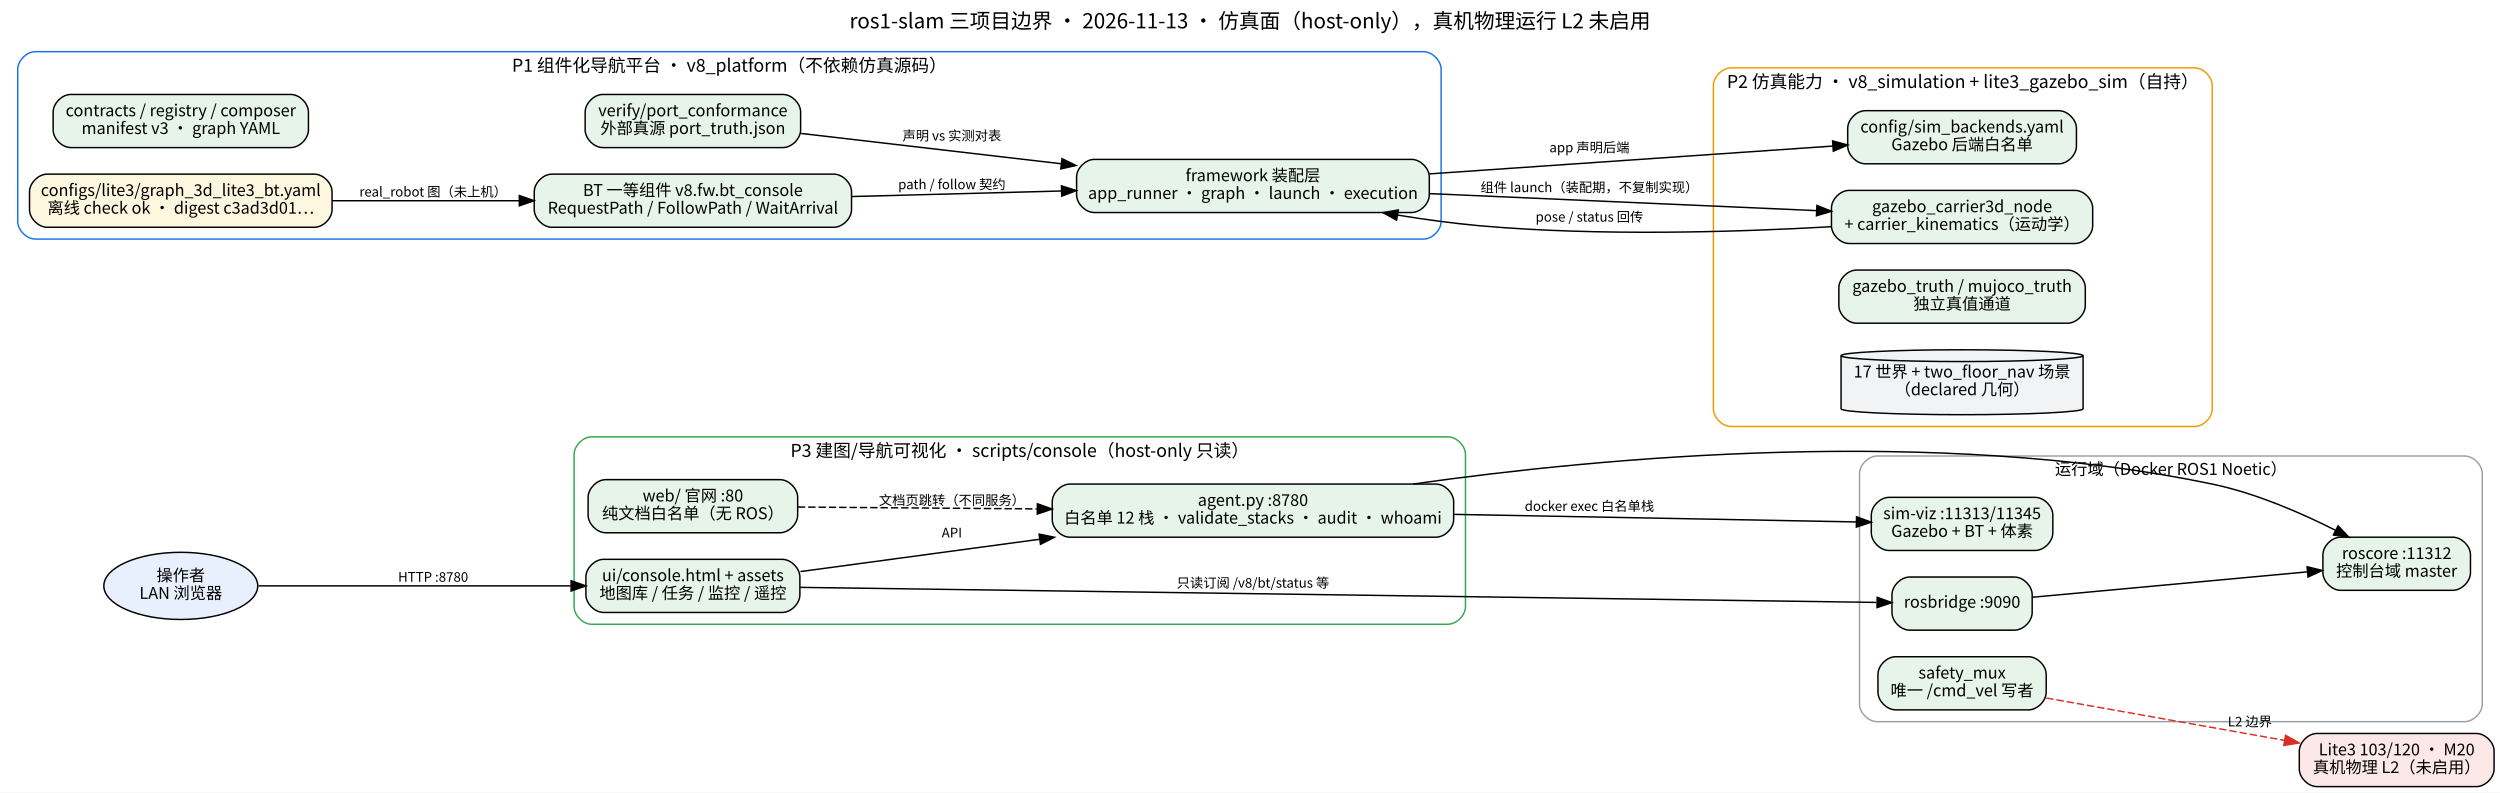
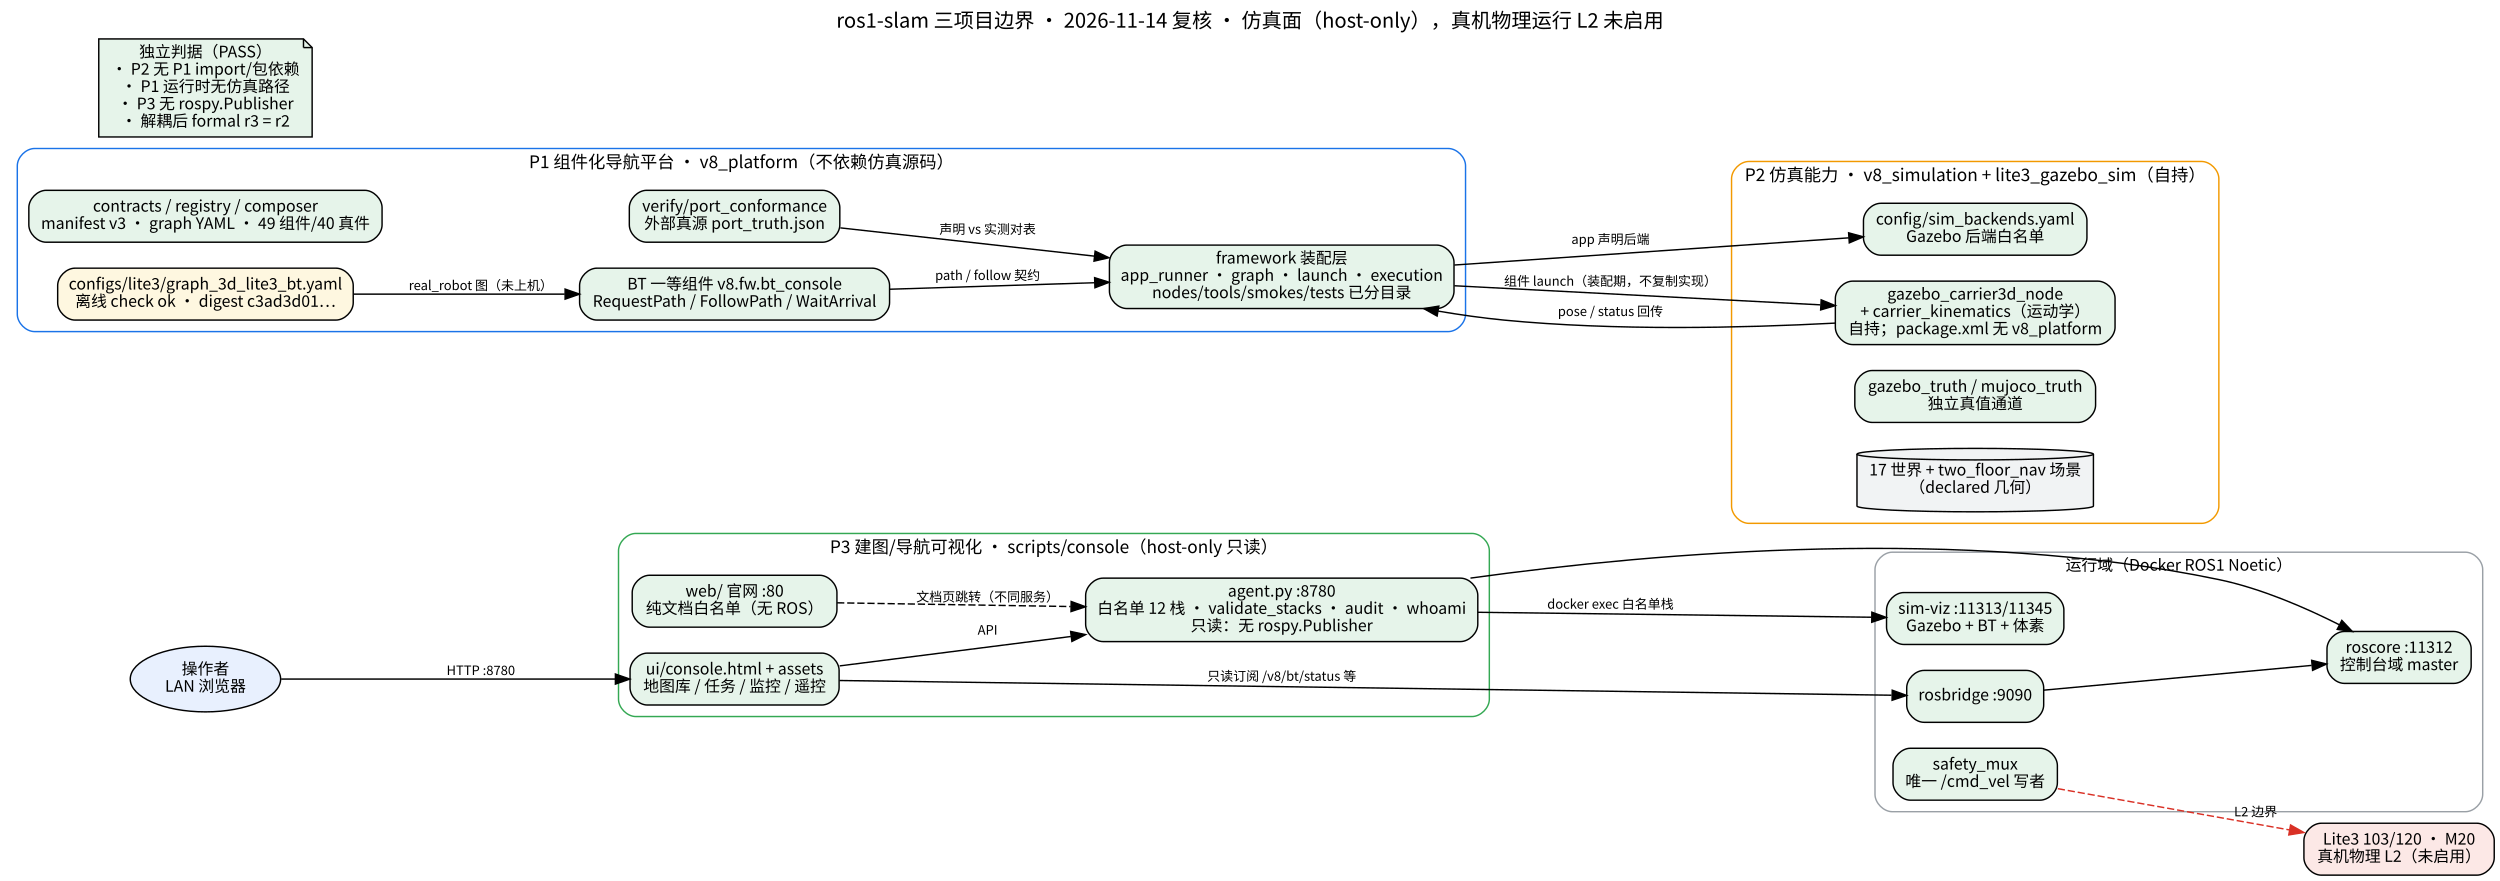
- <svg xmlns="http://www.w3.org/2000/svg" width="1694pt" height="537pt" viewBox="0.00 0.00 1694.00 537.00">
-   <g id="graph0" class="graph" transform="scale(1 1) rotate(0) translate(4 533)">
-     <polygon fill="white" stroke="transparent" points="-4,4 -4,-533 1690,-533 1690,4 -4,4" />
-     <text text-anchor="middle" x="843" y="-513.8" font-family="Noto Sans CJK SC" font-size="14.00">ros1-slam 三项目边界 · 2026-11-13 · 仿真面（host-only），真机物理运行 L2 未启用</text>
+ <svg xmlns="http://www.w3.org/2000/svg" width="1734pt" height="611pt" viewBox="0.00 0.00 1734.00 611.00">
+   <g id="graph0" class="graph" transform="scale(1 1) rotate(0) translate(4 607)">
+     <polygon fill="white" stroke="transparent" points="-4,4 -4,-607 1730,-607 1730,4 -4,4" />
+     <text text-anchor="middle" x="863" y="-587.8" font-family="Noto Sans CJK SC" font-size="14.00">ros1-slam 三项目边界 · 2026-11-14 复核 · 仿真面（host-only），真机物理运行 L2 未启用</text>
    <g id="clust1" class="cluster">
-       <path fill="none" stroke="#1a73e8" d="M20,-371C20,-371 960.5,-371 960.5,-371 966.5,-371 972.5,-377 972.5,-383 972.5,-383 972.5,-486 972.5,-486 972.5,-492 966.5,-498 960.5,-498 960.5,-498 20,-498 20,-498 14,-498 8,-492 8,-486 8,-486 8,-383 8,-383 8,-377 14,-371 20,-371" />
-       <text text-anchor="middle" x="490.25" y="-484.4" font-family="Noto Sans CJK SC" font-size="12.00">P1 组件化导航平台 · v8_platform（不依赖仿真源码）</text>
+       <path fill="none" stroke="#1a73e8" d="M20,-377C20,-377 1000.5,-377 1000.5,-377 1006.5,-377 1012.5,-383 1012.5,-389 1012.5,-389 1012.5,-492 1012.5,-492 1012.5,-498 1006.5,-504 1000.5,-504 1000.5,-504 20,-504 20,-504 14,-504 8,-498 8,-492 8,-492 8,-389 8,-389 8,-383 14,-377 20,-377" />
+       <text text-anchor="middle" x="510.25" y="-490.4" font-family="Noto Sans CJK SC" font-size="12.00">P1 组件化导航平台 · v8_platform（不依赖仿真源码）</text>
    </g>
    <g id="clust2" class="cluster">
-       <path fill="none" stroke="#f29900" d="M1169,-244C1169,-244 1483,-244 1483,-244 1489,-244 1495,-250 1495,-256 1495,-256 1495,-475 1495,-475 1495,-481 1489,-487 1483,-487 1483,-487 1169,-487 1169,-487 1163,-487 1157,-481 1157,-475 1157,-475 1157,-256 1157,-256 1157,-250 1163,-244 1169,-244" />
-       <text text-anchor="middle" x="1326" y="-473.4" font-family="Noto Sans CJK SC" font-size="12.00">P2 仿真能力 · v8_simulation + lite3_gazebo_sim（自持）</text>
+       <path fill="none" stroke="#f29900" d="M1209,-244C1209,-244 1523,-244 1523,-244 1529,-244 1535,-250 1535,-256 1535,-256 1535,-483 1535,-483 1535,-489 1529,-495 1523,-495 1523,-495 1209,-495 1209,-495 1203,-495 1197,-489 1197,-483 1197,-483 1197,-256 1197,-256 1197,-250 1203,-244 1209,-244" />
+       <text text-anchor="middle" x="1366" y="-481.4" font-family="Noto Sans CJK SC" font-size="12.00">P2 仿真能力 · v8_simulation + lite3_gazebo_sim（自持）</text>
    </g>
    <g id="clust3" class="cluster">
-       <path fill="none" stroke="#34a853" d="M397,-110C397,-110 977,-110 977,-110 983,-110 989,-116 989,-122 989,-122 989,-225 989,-225 989,-231 983,-237 977,-237 977,-237 397,-237 397,-237 391,-237 385,-231 385,-225 385,-225 385,-122 385,-122 385,-116 391,-110 397,-110" />
-       <text text-anchor="middle" x="687" y="-223.4" font-family="Noto Sans CJK SC" font-size="12.00">P3 建图/导航可视化 · scripts/console（host-only 只读）</text>
+       <path fill="none" stroke="#34a853" d="M437,-110C437,-110 1017,-110 1017,-110 1023,-110 1029,-116 1029,-122 1029,-122 1029,-225 1029,-225 1029,-231 1023,-237 1017,-237 1017,-237 437,-237 437,-237 431,-237 425,-231 425,-225 425,-225 425,-122 425,-122 425,-116 431,-110 437,-110" />
+       <text text-anchor="middle" x="727" y="-223.4" font-family="Noto Sans CJK SC" font-size="12.00">P3 建图/导航可视化 · scripts/console（host-only 只读）</text>
    </g>
    <g id="clust4" class="cluster">
-       <path fill="none" stroke="#9aa0a6" d="M1268,-44C1268,-44 1666,-44 1666,-44 1672,-44 1678,-50 1678,-56 1678,-56 1678,-212 1678,-212 1678,-218 1672,-224 1666,-224 1666,-224 1268,-224 1268,-224 1262,-224 1256,-218 1256,-212 1256,-212 1256,-56 1256,-56 1256,-50 1262,-44 1268,-44" />
-       <text text-anchor="middle" x="1467" y="-211.2" font-family="Noto Sans CJK SC" font-size="11.00">运行域（Docker ROS1 Noetic）</text>
+       <path fill="none" stroke="#9aa0a6" d="M1308.5,-44C1308.5,-44 1706,-44 1706,-44 1712,-44 1718,-50 1718,-56 1718,-56 1718,-212 1718,-212 1718,-218 1712,-224 1706,-224 1706,-224 1308.5,-224 1308.5,-224 1302.5,-224 1296.5,-218 1296.5,-212 1296.5,-212 1296.5,-56 1296.5,-56 1296.5,-50 1302.5,-44 1308.5,-44" />
+       <text text-anchor="middle" x="1507.25" y="-211.2" font-family="Noto Sans CJK SC" font-size="11.00">运行域（Docker ROS1 Noetic）</text>
    </g>
    <g id="node1" class="node">
-       <ellipse fill="#e8f0fe" stroke="black" cx="118.5" cy="-136" rx="52.15" ry="22.76" />
-       <text text-anchor="middle" x="118.5" y="-139.2" font-family="Noto Sans CJK SC" font-size="11.00">操作者</text>
-       <text text-anchor="middle" x="118.5" y="-127.2" font-family="Noto Sans CJK SC" font-size="11.00">LAN 浏览器</text>
+       <ellipse fill="#e8f0fe" stroke="black" cx="138.5" cy="-136" rx="52.15" ry="22.76" />
+       <text text-anchor="middle" x="138.5" y="-139.2" font-family="Noto Sans CJK SC" font-size="11.00">操作者</text>
+       <text text-anchor="middle" x="138.5" y="-127.2" font-family="Noto Sans CJK SC" font-size="11.00">LAN 浏览器</text>
    </g>
    <g id="node12" class="node">
-       <path fill="#e6f4ea" stroke="black" d="M526,-154C526,-154 405,-154 405,-154 399,-154 393,-148 393,-142 393,-142 393,-130 393,-130 393,-124 399,-118 405,-118 405,-118 526,-118 526,-118 532,-118 538,-124 538,-130 538,-130 538,-142 538,-142 538,-148 532,-154 526,-154" />
-       <text text-anchor="middle" x="465.5" y="-139.2" font-family="Noto Sans CJK SC" font-size="11.00">ui/console.html + assets</text>
-       <text text-anchor="middle" x="465.5" y="-127.2" font-family="Noto Sans CJK SC" font-size="11.00">地图库 / 任务 / 监控 / 遥控</text>
+       <path fill="#e6f4ea" stroke="black" d="M566,-154C566,-154 445,-154 445,-154 439,-154 433,-148 433,-142 433,-142 433,-130 433,-130 433,-124 439,-118 445,-118 445,-118 566,-118 566,-118 572,-118 578,-124 578,-130 578,-130 578,-142 578,-142 578,-148 572,-154 566,-154" />
+       <text text-anchor="middle" x="505.5" y="-139.2" font-family="Noto Sans CJK SC" font-size="11.00">ui/console.html + assets</text>
+       <text text-anchor="middle" x="505.5" y="-127.2" font-family="Noto Sans CJK SC" font-size="11.00">地图库 / 任务 / 监控 / 遥控</text>
    </g>
    <g id="edge7" class="edge">
-       <path fill="none" stroke="black" d="M171.15,-136C227.09,-136 317.1,-136 382.68,-136" />
-       <polygon fill="black" stroke="black" points="382.98,-139.5 392.98,-136 382.98,-132.5 382.98,-139.5" />
-       <text text-anchor="middle" x="289.5" y="-138.8" font-family="Noto Sans CJK SC" font-size="9.00">HTTP :8780</text>
+       <path fill="none" stroke="black" d="M191.02,-136C251.24,-136 351.66,-136 422.6,-136" />
+       <polygon fill="black" stroke="black" points="422.84,-139.5 432.84,-136 422.84,-132.5 422.84,-139.5" />
+       <text text-anchor="middle" x="329.5" y="-138.8" font-family="Noto Sans CJK SC" font-size="9.00">HTTP :8780</text>
    </g>
    <g id="node2" class="node">
-       <path fill="#e6f4ea" stroke="black" d="M193,-469C193,-469 44,-469 44,-469 38,-469 32,-463 32,-457 32,-457 32,-445 32,-445 32,-439 38,-433 44,-433 44,-433 193,-433 193,-433 199,-433 205,-439 205,-445 205,-445 205,-457 205,-457 205,-463 199,-469 193,-469" />
-       <text text-anchor="middle" x="118.5" y="-454.2" font-family="Noto Sans CJK SC" font-size="11.00">contracts / registry / composer</text>
-       <text text-anchor="middle" x="118.5" y="-442.2" font-family="Noto Sans CJK SC" font-size="11.00">manifest v3 · graph YAML</text>
+       <path fill="#e6f4ea" stroke="black" d="M249,-475C249,-475 28,-475 28,-475 22,-475 16,-469 16,-463 16,-463 16,-451 16,-451 16,-445 22,-439 28,-439 28,-439 249,-439 249,-439 255,-439 261,-445 261,-451 261,-451 261,-463 261,-463 261,-469 255,-475 249,-475" />
+       <text text-anchor="middle" x="138.5" y="-460.2" font-family="Noto Sans CJK SC" font-size="11.00">contracts / registry / composer</text>
+       <text text-anchor="middle" x="138.5" y="-448.2" font-family="Noto Sans CJK SC" font-size="11.00">manifest v3 · graph YAML · 49 组件/40 真件</text>
    </g>
    <g id="node3" class="node">
-       <path fill="#e6f4ea" stroke="black" d="M952.5,-425C952.5,-425 737.5,-425 737.5,-425 731.5,-425 725.5,-419 725.5,-413 725.5,-413 725.5,-401 725.5,-401 725.5,-395 731.5,-389 737.5,-389 737.5,-389 952.5,-389 952.5,-389 958.5,-389 964.5,-395 964.5,-401 964.5,-401 964.5,-413 964.5,-413 964.5,-419 958.5,-425 952.5,-425" />
-       <text text-anchor="middle" x="845" y="-410.2" font-family="Noto Sans CJK SC" font-size="11.00">framework 装配层</text>
-       <text text-anchor="middle" x="845" y="-398.2" font-family="Noto Sans CJK SC" font-size="11.00">app_runner · graph · launch · execution</text>
+       <path fill="#e6f4ea" stroke="black" d="M992.5,-437C992.5,-437 777.5,-437 777.5,-437 771.5,-437 765.5,-431 765.5,-425 765.5,-425 765.5,-405 765.5,-405 765.5,-399 771.5,-393 777.5,-393 777.5,-393 992.5,-393 992.5,-393 998.5,-393 1004.5,-399 1004.5,-405 1004.5,-405 1004.5,-425 1004.5,-425 1004.5,-431 998.5,-437 992.5,-437" />
+       <text text-anchor="middle" x="885" y="-424.2" font-family="Noto Sans CJK SC" font-size="11.00">framework 装配层</text>
+       <text text-anchor="middle" x="885" y="-412.2" font-family="Noto Sans CJK SC" font-size="11.00">app_runner · graph · launch · execution</text>
+       <text text-anchor="middle" x="885" y="-400.2" font-family="Noto Sans CJK SC" font-size="11.00">nodes/tools/smokes/tests 已分目录</text>
    </g>
    <g id="node7" class="node">
-       <path fill="#e6f4ea" stroke="black" d="M1391,-458C1391,-458 1260,-458 1260,-458 1254,-458 1248,-452 1248,-446 1248,-446 1248,-434 1248,-434 1248,-428 1254,-422 1260,-422 1260,-422 1391,-422 1391,-422 1397,-422 1403,-428 1403,-434 1403,-434 1403,-446 1403,-446 1403,-452 1397,-458 1391,-458" />
-       <text text-anchor="middle" x="1325.5" y="-443.2" font-family="Noto Sans CJK SC" font-size="11.00">config/sim_backends.yaml</text>
-       <text text-anchor="middle" x="1325.5" y="-431.2" font-family="Noto Sans CJK SC" font-size="11.00">Gazebo 后端白名单</text>
+       <path fill="#e6f4ea" stroke="black" d="M1431.5,-466C1431.5,-466 1300.5,-466 1300.5,-466 1294.5,-466 1288.5,-460 1288.5,-454 1288.5,-454 1288.5,-442 1288.5,-442 1288.5,-436 1294.5,-430 1300.5,-430 1300.5,-430 1431.5,-430 1431.5,-430 1437.5,-430 1443.5,-436 1443.5,-442 1443.5,-442 1443.5,-454 1443.5,-454 1443.5,-460 1437.5,-466 1431.5,-466" />
+       <text text-anchor="middle" x="1366" y="-451.2" font-family="Noto Sans CJK SC" font-size="11.00">config/sim_backends.yaml</text>
+       <text text-anchor="middle" x="1366" y="-439.2" font-family="Noto Sans CJK SC" font-size="11.00">Gazebo 后端白名单</text>
    </g>
    <g id="edge1" class="edge">
-       <path fill="none" stroke="black" d="M964.59,-415.18C1049.35,-421.02 1161.48,-428.76 1237.91,-434.03" />
-       <polygon fill="black" stroke="black" points="1237.77,-437.53 1247.99,-434.72 1238.25,-430.54 1237.77,-437.53" />
-       <text text-anchor="middle" x="1073" y="-429.8" font-family="Noto Sans CJK SC" font-size="9.00">app 声明后端</text>
+       <path fill="none" stroke="black" d="M1004.71,-423.18C1089.56,-429.02 1201.81,-436.76 1278.32,-442.03" />
+       <polygon fill="black" stroke="black" points="1278.19,-445.53 1288.41,-442.72 1278.67,-438.54 1278.19,-445.53" />
+       <text text-anchor="middle" x="1113" y="-437.8" font-family="Noto Sans CJK SC" font-size="9.00">app 声明后端</text>
    </g>
    <g id="node8" class="node">
-       <path fill="#e6f4ea" stroke="black" d="M1402,-404C1402,-404 1249,-404 1249,-404 1243,-404 1237,-398 1237,-392 1237,-392 1237,-380 1237,-380 1237,-374 1243,-368 1249,-368 1249,-368 1402,-368 1402,-368 1408,-368 1414,-374 1414,-380 1414,-380 1414,-392 1414,-392 1414,-398 1408,-404 1402,-404" />
-       <text text-anchor="middle" x="1325.5" y="-389.2" font-family="Noto Sans CJK SC" font-size="11.00">gazebo_carrier3d_node</text>
-       <text text-anchor="middle" x="1325.5" y="-377.2" font-family="Noto Sans CJK SC" font-size="11.00">+ carrier_kinematics（运动学）</text>
+       <path fill="#e6f4ea" stroke="black" d="M1451,-412C1451,-412 1281,-412 1281,-412 1275,-412 1269,-406 1269,-400 1269,-400 1269,-380 1269,-380 1269,-374 1275,-368 1281,-368 1281,-368 1451,-368 1451,-368 1457,-368 1463,-374 1463,-380 1463,-380 1463,-400 1463,-400 1463,-406 1457,-412 1451,-412" />
+       <text text-anchor="middle" x="1366" y="-399.2" font-family="Noto Sans CJK SC" font-size="11.00">gazebo_carrier3d_node</text>
+       <text text-anchor="middle" x="1366" y="-387.2" font-family="Noto Sans CJK SC" font-size="11.00">+ carrier_kinematics（运动学）</text>
+       <text text-anchor="middle" x="1366" y="-375.2" font-family="Noto Sans CJK SC" font-size="11.00">自持；package.xml 无 v8_platform</text>
    </g>
    <g id="edge2" class="edge">
-       <path fill="none" stroke="black" d="M964.59,-401.8C1045.38,-398.25 1151.03,-393.61 1226.93,-390.28" />
-       <polygon fill="black" stroke="black" points="1227.14,-393.78 1236.97,-389.84 1226.83,-386.78 1227.14,-393.78" />
-       <text text-anchor="middle" x="1073" y="-402.8" font-family="Noto Sans CJK SC" font-size="9.00">组件 launch（装配期，不复制实现）</text>
+       <path fill="none" stroke="black" d="M1004.71,-408.8C1082.51,-404.74 1183.34,-399.48 1258.54,-395.56" />
+       <polygon fill="black" stroke="black" points="1259.17,-399.03 1268.97,-395.01 1258.8,-392.04 1259.17,-399.03" />
+       <text text-anchor="middle" x="1113" y="-408.8" font-family="Noto Sans CJK SC" font-size="9.00">组件 launch（装配期，不复制实现）</text>
    </g>
    <g id="node4" class="node">
-       <path fill="#e6f4ea" stroke="black" d="M561,-415C561,-415 370,-415 370,-415 364,-415 358,-409 358,-403 358,-403 358,-391 358,-391 358,-385 364,-379 370,-379 370,-379 561,-379 561,-379 567,-379 573,-385 573,-391 573,-391 573,-403 573,-403 573,-409 567,-415 561,-415" />
-       <text text-anchor="middle" x="465.5" y="-400.2" font-family="Noto Sans CJK SC" font-size="11.00">BT 一等组件 v8.fw.bt_console</text>
-       <text text-anchor="middle" x="465.5" y="-388.2" font-family="Noto Sans CJK SC" font-size="11.00">RequestPath / FollowPath / WaitArrival</text>
+       <path fill="#e6f4ea" stroke="black" d="M601,-421C601,-421 410,-421 410,-421 404,-421 398,-415 398,-409 398,-409 398,-397 398,-397 398,-391 404,-385 410,-385 410,-385 601,-385 601,-385 607,-385 613,-391 613,-397 613,-397 613,-409 613,-409 613,-415 607,-421 601,-421" />
+       <text text-anchor="middle" x="505.5" y="-406.2" font-family="Noto Sans CJK SC" font-size="11.00">BT 一等组件 v8.fw.bt_console</text>
+       <text text-anchor="middle" x="505.5" y="-394.2" font-family="Noto Sans CJK SC" font-size="11.00">RequestPath / FollowPath / WaitArrival</text>
    </g>
    <g id="edge4" class="edge">
-       <path fill="none" stroke="black" d="M573.16,-399.83C617.34,-401 668.97,-402.36 715.24,-403.59" />
-       <polygon fill="black" stroke="black" points="715.24,-407.09 725.33,-403.86 715.43,-400.09 715.24,-407.09" />
-       <text text-anchor="middle" x="641" y="-404.8" font-family="Noto Sans CJK SC" font-size="9.00">path / follow 契约</text>
+       <path fill="none" stroke="black" d="M613.16,-406.39C657.34,-407.79 708.97,-409.44 755.24,-410.91" />
+       <polygon fill="black" stroke="black" points="755.22,-414.41 765.33,-411.23 755.45,-407.41 755.22,-414.41" />
+       <text text-anchor="middle" x="681" y="-412.8" font-family="Noto Sans CJK SC" font-size="9.00">path / follow 契约</text>
    </g>
    <g id="node5" class="node">
-       <path fill="#e6f4ea" stroke="black" d="M526.5,-469C526.5,-469 404.5,-469 404.5,-469 398.5,-469 392.5,-463 392.5,-457 392.5,-457 392.5,-445 392.5,-445 392.5,-439 398.5,-433 404.5,-433 404.5,-433 526.5,-433 526.5,-433 532.5,-433 538.5,-439 538.5,-445 538.5,-445 538.5,-457 538.5,-457 538.5,-463 532.5,-469 526.5,-469" />
-       <text text-anchor="middle" x="465.5" y="-454.2" font-family="Noto Sans CJK SC" font-size="11.00">verify/port_conformance</text>
-       <text text-anchor="middle" x="465.5" y="-442.2" font-family="Noto Sans CJK SC" font-size="11.00">外部真源 port_truth.json</text>
+       <path fill="#e6f4ea" stroke="black" d="M566.5,-475C566.5,-475 444.5,-475 444.5,-475 438.5,-475 432.5,-469 432.5,-463 432.5,-463 432.5,-451 432.5,-451 432.5,-445 438.5,-439 444.5,-439 444.5,-439 566.5,-439 566.5,-439 572.5,-439 578.5,-445 578.5,-451 578.5,-451 578.5,-463 578.5,-463 578.5,-469 572.5,-475 566.5,-475" />
+       <text text-anchor="middle" x="505.5" y="-460.2" font-family="Noto Sans CJK SC" font-size="11.00">verify/port_conformance</text>
+       <text text-anchor="middle" x="505.5" y="-448.2" font-family="Noto Sans CJK SC" font-size="11.00">外部真源 port_truth.json</text>
    </g>
    <g id="edge6" class="edge">
-       <path fill="none" stroke="black" d="M538.84,-442.57C588.62,-436.77 656.14,-428.9 715,-422.04" />
-       <polygon fill="black" stroke="black" points="715.6,-425.49 725.13,-420.86 714.79,-418.54 715.6,-425.49" />
-       <text text-anchor="middle" x="641" y="-437.8" font-family="Noto Sans CJK SC" font-size="9.00">声明 vs 实测对表</text>
+       <path fill="none" stroke="black" d="M578.84,-448.95C628.62,-443.41 696.14,-435.9 755,-429.35" />
+       <polygon fill="black" stroke="black" points="755.58,-432.81 765.13,-428.23 754.8,-425.85 755.58,-432.81" />
+       <text text-anchor="middle" x="681" y="-444.8" font-family="Noto Sans CJK SC" font-size="9.00">声明 vs 实测对表</text>
    </g>
    <g id="node6" class="node">
-       <path fill="#fef7e0" stroke="black" d="M209,-415C209,-415 28,-415 28,-415 22,-415 16,-409 16,-403 16,-403 16,-391 16,-391 16,-385 22,-379 28,-379 28,-379 209,-379 209,-379 215,-379 221,-385 221,-391 221,-391 221,-403 221,-403 221,-409 215,-415 209,-415" />
-       <text text-anchor="middle" x="118.5" y="-400.2" font-family="Noto Sans CJK SC" font-size="11.00">configs/lite3/graph_3d_lite3_bt.yaml</text>
-       <text text-anchor="middle" x="118.5" y="-388.2" font-family="Noto Sans CJK SC" font-size="11.00">离线 check ok · digest c3ad3d01…</text>
+       <path fill="#fef7e0" stroke="black" d="M229,-421C229,-421 48,-421 48,-421 42,-421 36,-415 36,-409 36,-409 36,-397 36,-397 36,-391 42,-385 48,-385 48,-385 229,-385 229,-385 235,-385 241,-391 241,-397 241,-397 241,-409 241,-409 241,-415 235,-421 229,-421" />
+       <text text-anchor="middle" x="138.5" y="-406.2" font-family="Noto Sans CJK SC" font-size="11.00">configs/lite3/graph_3d_lite3_bt.yaml</text>
+       <text text-anchor="middle" x="138.5" y="-394.2" font-family="Noto Sans CJK SC" font-size="11.00">离线 check ok · digest c3ad3d01…</text>
    </g>
    <g id="edge5" class="edge">
-       <path fill="none" stroke="black" d="M221.15,-397C260.9,-397 306.73,-397 347.82,-397" />
-       <polygon fill="black" stroke="black" points="347.89,-400.5 357.89,-397 347.89,-393.5 347.89,-400.5" />
-       <text text-anchor="middle" x="289.5" y="-399.8" font-family="Noto Sans CJK SC" font-size="9.00">real_robot 图（未上机）</text>
+       <path fill="none" stroke="black" d="M241.17,-403C286.67,-403 340.56,-403 387.7,-403" />
+       <polygon fill="black" stroke="black" points="387.96,-406.5 397.96,-403 387.96,-399.5 387.96,-406.5" />
+       <text text-anchor="middle" x="329.5" y="-405.8" font-family="Noto Sans CJK SC" font-size="9.00">real_robot 图（未上机）</text>
    </g>
    <g id="edge3" class="edge">
-       <path fill="none" stroke="black" d="M1236.95,-379.38C1171.32,-375.64 1079.37,-372.96 999,-380 980.78,-381.6 961.48,-384.24 942.94,-387.27" />
-       <polygon fill="black" stroke="black" points="942.32,-383.82 933.03,-388.93 943.48,-390.73 942.32,-383.82" />
-       <text text-anchor="middle" x="1073" y="-382.8" font-family="Noto Sans CJK SC" font-size="9.00">pose / status 回传</text>
+       <path fill="none" stroke="black" d="M1268.84,-382.89C1203.8,-379.46 1116.04,-377.52 1039,-385 1024.19,-386.44 1008.69,-388.64 993.48,-391.22" />
+       <polygon fill="black" stroke="black" points="992.78,-387.78 983.53,-392.96 993.98,-394.68 992.78,-387.78" />
+       <text text-anchor="middle" x="1113" y="-387.8" font-family="Noto Sans CJK SC" font-size="9.00">pose / status 回传</text>
    </g>
    <g id="node9" class="node">
-       <path fill="#e6f4ea" stroke="black" d="M1397,-350C1397,-350 1254,-350 1254,-350 1248,-350 1242,-344 1242,-338 1242,-338 1242,-326 1242,-326 1242,-320 1248,-314 1254,-314 1254,-314 1397,-314 1397,-314 1403,-314 1409,-320 1409,-326 1409,-326 1409,-338 1409,-338 1409,-344 1403,-350 1397,-350" />
-       <text text-anchor="middle" x="1325.5" y="-335.2" font-family="Noto Sans CJK SC" font-size="11.00">gazebo_truth / mujoco_truth</text>
-       <text text-anchor="middle" x="1325.5" y="-323.2" font-family="Noto Sans CJK SC" font-size="11.00">独立真值通道</text>
+       <path fill="#e6f4ea" stroke="black" d="M1437.5,-350C1437.5,-350 1294.5,-350 1294.5,-350 1288.5,-350 1282.5,-344 1282.5,-338 1282.5,-338 1282.5,-326 1282.5,-326 1282.5,-320 1288.5,-314 1294.5,-314 1294.5,-314 1437.5,-314 1437.5,-314 1443.5,-314 1449.5,-320 1449.5,-326 1449.5,-326 1449.5,-338 1449.5,-338 1449.5,-344 1443.5,-350 1437.5,-350" />
+       <text text-anchor="middle" x="1366" y="-335.2" font-family="Noto Sans CJK SC" font-size="11.00">gazebo_truth / mujoco_truth</text>
+       <text text-anchor="middle" x="1366" y="-323.2" font-family="Noto Sans CJK SC" font-size="11.00">独立真值通道</text>
    </g>
    <g id="node10" class="node">
-       <path fill="#f1f3f4" stroke="black" d="M1407.5,-292C1407.5,-294.21 1370.75,-296 1325.5,-296 1280.25,-296 1243.5,-294.21 1243.5,-292 1243.5,-292 1243.5,-256 1243.5,-256 1243.5,-253.79 1280.25,-252 1325.5,-252 1370.75,-252 1407.5,-253.79 1407.5,-256 1407.5,-256 1407.5,-292 1407.5,-292" />
-       <path fill="none" stroke="black" d="M1407.5,-292C1407.5,-289.79 1370.75,-288 1325.5,-288 1280.25,-288 1243.5,-289.79 1243.5,-292" />
-       <text text-anchor="middle" x="1325.5" y="-277.2" font-family="Noto Sans CJK SC" font-size="11.00">17 世界 + two_floor_nav 场景</text>
-       <text text-anchor="middle" x="1325.5" y="-265.2" font-family="Noto Sans CJK SC" font-size="11.00">（declared 几何）</text>
+       <path fill="#f1f3f4" stroke="black" d="M1448,-292C1448,-294.21 1411.25,-296 1366,-296 1320.75,-296 1284,-294.21 1284,-292 1284,-292 1284,-256 1284,-256 1284,-253.79 1320.75,-252 1366,-252 1411.25,-252 1448,-253.79 1448,-256 1448,-256 1448,-292 1448,-292" />
+       <path fill="none" stroke="black" d="M1448,-292C1448,-289.79 1411.25,-288 1366,-288 1320.75,-288 1284,-289.79 1284,-292" />
+       <text text-anchor="middle" x="1366" y="-277.2" font-family="Noto Sans CJK SC" font-size="11.00">17 世界 + two_floor_nav 场景</text>
+       <text text-anchor="middle" x="1366" y="-265.2" font-family="Noto Sans CJK SC" font-size="11.00">（declared 几何）</text>
    </g>
    <g id="node11" class="node">
-       <path fill="#e6f4ea" stroke="black" d="M969,-205C969,-205 721,-205 721,-205 715,-205 709,-199 709,-193 709,-193 709,-181 709,-181 709,-175 715,-169 721,-169 721,-169 969,-169 969,-169 975,-169 981,-175 981,-181 981,-181 981,-193 981,-193 981,-199 975,-205 969,-205" />
-       <text text-anchor="middle" x="845" y="-190.2" font-family="Noto Sans CJK SC" font-size="11.00">agent.py :8780</text>
-       <text text-anchor="middle" x="845" y="-178.2" font-family="Noto Sans CJK SC" font-size="11.00">白名单 12 栈 · validate_stacks · audit · whoami</text>
+       <path fill="#e6f4ea" stroke="black" d="M1009,-206C1009,-206 761,-206 761,-206 755,-206 749,-200 749,-194 749,-194 749,-174 749,-174 749,-168 755,-162 761,-162 761,-162 1009,-162 1009,-162 1015,-162 1021,-168 1021,-174 1021,-174 1021,-194 1021,-194 1021,-200 1015,-206 1009,-206" />
+       <text text-anchor="middle" x="885" y="-193.2" font-family="Noto Sans CJK SC" font-size="11.00">agent.py :8780</text>
+       <text text-anchor="middle" x="885" y="-181.2" font-family="Noto Sans CJK SC" font-size="11.00">白名单 12 栈 · validate_stacks · audit · whoami</text>
+       <text text-anchor="middle" x="885" y="-169.2" font-family="Noto Sans CJK SC" font-size="11.00">只读：无 rospy.Publisher</text>
    </g>
    <g id="node14" class="node">
-       <path fill="#e6f4ea" stroke="black" d="M1658,-169C1658,-169 1582,-169 1582,-169 1576,-169 1570,-163 1570,-157 1570,-157 1570,-145 1570,-145 1570,-139 1576,-133 1582,-133 1582,-133 1658,-133 1658,-133 1664,-133 1670,-139 1670,-145 1670,-145 1670,-157 1670,-157 1670,-163 1664,-169 1658,-169" />
-       <text text-anchor="middle" x="1620" y="-154.2" font-family="Noto Sans CJK SC" font-size="11.00">roscore :11312</text>
-       <text text-anchor="middle" x="1620" y="-142.2" font-family="Noto Sans CJK SC" font-size="11.00">控制台域 master</text>
+       <path fill="#e6f4ea" stroke="black" d="M1698,-169C1698,-169 1622,-169 1622,-169 1616,-169 1610,-163 1610,-157 1610,-157 1610,-145 1610,-145 1610,-139 1616,-133 1622,-133 1622,-133 1698,-133 1698,-133 1704,-133 1710,-139 1710,-145 1710,-145 1710,-157 1710,-157 1710,-163 1704,-169 1698,-169" />
+       <text text-anchor="middle" x="1660" y="-154.2" font-family="Noto Sans CJK SC" font-size="11.00">roscore :11312</text>
+       <text text-anchor="middle" x="1660" y="-142.2" font-family="Noto Sans CJK SC" font-size="11.00">控制台域 master</text>
    </g>
    <g id="edge10" class="edge">
-       <path fill="none" stroke="black" d="M953.58,-205.04C1083.43,-223.38 1307.68,-244.02 1495,-205 1524.22,-198.91 1555,-185.56 1578.58,-173.65" />
-       <polygon fill="black" stroke="black" points="1580.29,-176.7 1587.57,-169 1577.08,-170.48 1580.29,-176.7" />
+       <path fill="none" stroke="black" d="M1015.92,-206.03C1148.07,-224.3 1358,-241.87 1535,-205 1564.22,-198.91 1595,-185.56 1618.58,-173.65" />
+       <polygon fill="black" stroke="black" points="1620.29,-176.7 1627.57,-169 1617.08,-170.48 1620.29,-176.7" />
    </g>
    <g id="node15" class="node">
-       <path fill="#e6f4ea" stroke="black" d="M1375,-196C1375,-196 1276,-196 1276,-196 1270,-196 1264,-190 1264,-184 1264,-184 1264,-172 1264,-172 1264,-166 1270,-160 1276,-160 1276,-160 1375,-160 1375,-160 1381,-160 1387,-166 1387,-172 1387,-172 1387,-184 1387,-184 1387,-190 1381,-196 1375,-196" />
-       <text text-anchor="middle" x="1325.5" y="-181.2" font-family="Noto Sans CJK SC" font-size="11.00">sim-viz :11313/11345</text>
-       <text text-anchor="middle" x="1325.5" y="-169.2" font-family="Noto Sans CJK SC" font-size="11.00">Gazebo + BT + 体素</text>
+       <path fill="#e6f4ea" stroke="black" d="M1415.5,-196C1415.5,-196 1316.5,-196 1316.5,-196 1310.5,-196 1304.5,-190 1304.5,-184 1304.5,-184 1304.5,-172 1304.5,-172 1304.5,-166 1310.5,-160 1316.5,-160 1316.5,-160 1415.5,-160 1415.5,-160 1421.5,-160 1427.5,-166 1427.5,-172 1427.5,-172 1427.5,-184 1427.5,-184 1427.5,-190 1421.5,-196 1415.5,-196" />
+       <text text-anchor="middle" x="1366" y="-181.2" font-family="Noto Sans CJK SC" font-size="11.00">sim-viz :11313/11345</text>
+       <text text-anchor="middle" x="1366" y="-169.2" font-family="Noto Sans CJK SC" font-size="11.00">Gazebo + BT + 体素</text>
    </g>
    <g id="edge9" class="edge">
-       <path fill="none" stroke="black" d="M981.2,-184.46C1069.84,-182.79 1182.14,-180.68 1253.67,-179.33" />
-       <polygon fill="black" stroke="black" points="1253.99,-182.83 1263.92,-179.14 1253.86,-175.83 1253.99,-182.83" />
-       <text text-anchor="middle" x="1073" y="-186.8" font-family="Noto Sans CJK SC" font-size="9.00">docker exec 白名单栈</text>
+       <path fill="none" stroke="black" d="M1021.02,-182.31C1109.76,-181.2 1222.3,-179.79 1294,-178.89" />
+       <polygon fill="black" stroke="black" points="1294.32,-182.39 1304.28,-178.76 1294.24,-175.39 1294.32,-182.39" />
+       <text text-anchor="middle" x="1113" y="-184.8" font-family="Noto Sans CJK SC" font-size="9.00">docker exec 白名单栈</text>
    </g>
    <g id="edge8" class="edge">
-       <path fill="none" stroke="black" d="M538.39,-145.71C584.2,-151.9 645.15,-160.14 700.57,-167.62" />
-       <polygon fill="black" stroke="black" points="700.1,-171.09 710.48,-168.96 701.04,-164.15 700.1,-171.09" />
-       <text text-anchor="middle" x="641" y="-168.8" font-family="Noto Sans CJK SC" font-size="9.00">API</text>
+       <path fill="none" stroke="black" d="M578.39,-145.14C623.71,-150.9 683.83,-158.55 738.76,-165.53" />
+       <polygon fill="black" stroke="black" points="738.59,-169.04 748.95,-166.83 739.47,-162.09 738.59,-169.04" />
+       <text text-anchor="middle" x="681" y="-166.8" font-family="Noto Sans CJK SC" font-size="9.00">API</text>
    </g>
    <g id="node16" class="node">
-       <path fill="#e6f4ea" stroke="black" d="M1361,-142C1361,-142 1290,-142 1290,-142 1284,-142 1278,-136 1278,-130 1278,-130 1278,-118 1278,-118 1278,-112 1284,-106 1290,-106 1290,-106 1361,-106 1361,-106 1367,-106 1373,-112 1373,-118 1373,-118 1373,-130 1373,-130 1373,-136 1367,-142 1361,-142" />
-       <text text-anchor="middle" x="1325.5" y="-121.2" font-family="Noto Sans CJK SC" font-size="11.00">rosbridge :9090</text>
+       <path fill="#e6f4ea" stroke="black" d="M1401.5,-142C1401.5,-142 1330.5,-142 1330.5,-142 1324.5,-142 1318.5,-136 1318.5,-130 1318.5,-130 1318.5,-118 1318.5,-118 1318.5,-112 1324.5,-106 1330.5,-106 1330.5,-106 1401.5,-106 1401.5,-106 1407.5,-106 1413.5,-112 1413.5,-118 1413.5,-118 1413.5,-130 1413.5,-130 1413.5,-136 1407.5,-142 1401.5,-142" />
+       <text text-anchor="middle" x="1366" y="-121.2" font-family="Noto Sans CJK SC" font-size="11.00">rosbridge :9090</text>
    </g>
    <g id="edge11" class="edge">
-       <path fill="none" stroke="black" d="M538.18,-135C704.94,-132.67 1116.25,-126.91 1267.5,-124.8" />
-       <polygon fill="black" stroke="black" points="1267.98,-128.29 1277.93,-124.65 1267.88,-121.29 1267.98,-128.29" />
-       <text text-anchor="middle" x="845" y="-134.8" font-family="Noto Sans CJK SC" font-size="9.00">只读订阅 /v8/bt/status 等</text>
+       <path fill="none" stroke="black" d="M578.22,-135C745.08,-132.67 1156.63,-126.91 1307.97,-124.8" />
+       <polygon fill="black" stroke="black" points="1308.46,-128.29 1318.41,-124.65 1308.36,-121.29 1308.46,-128.29" />
+       <text text-anchor="middle" x="885" y="-134.8" font-family="Noto Sans CJK SC" font-size="9.00">只读订阅 /v8/bt/status 等</text>
    </g>
    <g id="node13" class="node">
-       <path fill="#e6f4ea" stroke="black" d="M524.5,-208C524.5,-208 406.5,-208 406.5,-208 400.5,-208 394.5,-202 394.5,-196 394.5,-196 394.5,-184 394.5,-184 394.5,-178 400.5,-172 406.5,-172 406.5,-172 524.5,-172 524.5,-172 530.5,-172 536.5,-178 536.5,-184 536.5,-184 536.5,-196 536.5,-196 536.5,-202 530.5,-208 524.5,-208" />
-       <text text-anchor="middle" x="465.5" y="-193.2" font-family="Noto Sans CJK SC" font-size="11.00">web/ 官网 :80</text>
-       <text text-anchor="middle" x="465.5" y="-181.2" font-family="Noto Sans CJK SC" font-size="11.00">纯文档白名单（无 ROS）</text>
+       <path fill="#e6f4ea" stroke="black" d="M564.5,-208C564.5,-208 446.5,-208 446.5,-208 440.5,-208 434.5,-202 434.5,-196 434.5,-196 434.5,-184 434.5,-184 434.5,-178 440.5,-172 446.5,-172 446.5,-172 564.5,-172 564.5,-172 570.5,-172 576.5,-178 576.5,-184 576.5,-184 576.5,-196 576.5,-196 576.5,-202 570.5,-208 564.5,-208" />
+       <text text-anchor="middle" x="505.5" y="-193.2" font-family="Noto Sans CJK SC" font-size="11.00">web/ 官网 :80</text>
+       <text text-anchor="middle" x="505.5" y="-181.2" font-family="Noto Sans CJK SC" font-size="11.00">纯文档白名单（无 ROS）</text>
    </g>
    <g id="edge13" class="edge">
-       <path fill="none" stroke="black" stroke-dasharray="5,2" d="M536.62,-189.44C582.09,-189.08 642.99,-188.6 698.6,-188.16" />
-       <polygon fill="black" stroke="black" points="698.94,-191.65 708.91,-188.07 698.88,-184.65 698.94,-191.65" />
-       <text text-anchor="middle" x="641" y="-190.8" font-family="Noto Sans CJK SC" font-size="9.00">文档页跳转（不同服务）</text>
+       <path fill="none" stroke="black" stroke-dasharray="5,2" d="M576.62,-188.89C622.09,-188.16 682.99,-187.19 738.6,-186.31" />
+       <polygon fill="black" stroke="black" points="738.97,-189.81 748.91,-186.15 738.86,-182.81 738.97,-189.81" />
+       <text text-anchor="middle" x="681" y="-189.8" font-family="Noto Sans CJK SC" font-size="9.00">文档页跳转（不同服务）</text>
    </g>
    <g id="edge12" class="edge">
-       <path fill="none" stroke="black" d="M1373.17,-128.31C1423.73,-132.98 1504.54,-140.43 1559.6,-145.52" />
-       <polygon fill="black" stroke="black" points="1559.28,-149 1569.56,-146.44 1559.93,-142.03 1559.28,-149" />
+       <path fill="none" stroke="black" d="M1413.59,-128.31C1463.96,-132.97 1544.4,-140.4 1599.35,-145.48" />
+       <polygon fill="black" stroke="black" points="1599.37,-149 1609.65,-146.44 1600.01,-142.03 1599.37,-149" />
    </g>
    <g id="node17" class="node">
-       <path fill="#e6f4ea" stroke="black" d="M1370.5,-88C1370.5,-88 1280.5,-88 1280.5,-88 1274.5,-88 1268.5,-82 1268.5,-76 1268.5,-76 1268.5,-64 1268.5,-64 1268.5,-58 1274.5,-52 1280.5,-52 1280.5,-52 1370.5,-52 1370.5,-52 1376.5,-52 1382.5,-58 1382.5,-64 1382.5,-64 1382.5,-76 1382.5,-76 1382.5,-82 1376.5,-88 1370.5,-88" />
-       <text text-anchor="middle" x="1325.5" y="-73.2" font-family="Noto Sans CJK SC" font-size="11.00">safety_mux</text>
-       <text text-anchor="middle" x="1325.5" y="-61.2" font-family="Noto Sans CJK SC" font-size="11.00">唯一 /cmd_vel 写者</text>
+       <path fill="#e6f4ea" stroke="black" d="M1411,-88C1411,-88 1321,-88 1321,-88 1315,-88 1309,-82 1309,-76 1309,-76 1309,-64 1309,-64 1309,-58 1315,-52 1321,-52 1321,-52 1411,-52 1411,-52 1417,-52 1423,-58 1423,-64 1423,-64 1423,-76 1423,-76 1423,-82 1417,-88 1411,-88" />
+       <text text-anchor="middle" x="1366" y="-73.2" font-family="Noto Sans CJK SC" font-size="11.00">safety_mux</text>
+       <text text-anchor="middle" x="1366" y="-61.2" font-family="Noto Sans CJK SC" font-size="11.00">唯一 /cmd_vel 写者</text>
    </g>
    <g id="node18" class="node">
-       <path fill="#fce8e6" stroke="black" d="M1674,-36C1674,-36 1566,-36 1566,-36 1560,-36 1554,-30 1554,-24 1554,-24 1554,-12 1554,-12 1554,-6 1560,0 1566,0 1566,0 1674,0 1674,0 1680,0 1686,-6 1686,-12 1686,-12 1686,-24 1686,-24 1686,-30 1680,-36 1674,-36" />
-       <text text-anchor="middle" x="1620" y="-21.2" font-family="Noto Sans CJK SC" font-size="11.00">Lite3 103/120 · M20</text>
-       <text text-anchor="middle" x="1620" y="-9.2" font-family="Noto Sans CJK SC" font-size="11.00">真机物理 L2（未启用）</text>
+       <path fill="#fce8e6" stroke="black" d="M1714,-36C1714,-36 1606,-36 1606,-36 1600,-36 1594,-30 1594,-24 1594,-24 1594,-12 1594,-12 1594,-6 1600,0 1606,0 1606,0 1714,0 1714,0 1720,0 1726,-6 1726,-12 1726,-12 1726,-24 1726,-24 1726,-30 1720,-36 1714,-36" />
+       <text text-anchor="middle" x="1660" y="-21.2" font-family="Noto Sans CJK SC" font-size="11.00">Lite3 103/120 · M20</text>
+       <text text-anchor="middle" x="1660" y="-9.2" font-family="Noto Sans CJK SC" font-size="11.00">真机物理 L2（未启用）</text>
    </g>
    <g id="edge14" class="edge">
-       <path fill="none" stroke="#d93025" stroke-dasharray="5,2" d="M1382.55,-60.04C1428.43,-51.88 1493.73,-40.27 1544.09,-31.32" />
-       <polygon fill="#d93025" stroke="#d93025" points="1544.72,-34.76 1553.95,-29.56 1543.5,-27.87 1544.72,-34.76" />
-       <text text-anchor="middle" x="1520.5" y="-40.8" font-family="Noto Sans CJK SC" font-size="9.00">L2 边界</text>
+       <path fill="none" stroke="#d93025" stroke-dasharray="5,2" d="M1423.3,-59.97C1468.96,-51.84 1533.73,-40.31 1583.82,-31.39" />
+       <polygon fill="#d93025" stroke="#d93025" points="1584.73,-34.78 1593.96,-29.58 1583.5,-27.89 1584.73,-34.78" />
+       <text text-anchor="middle" x="1560.5" y="-40.8" font-family="Noto Sans CJK SC" font-size="9.00">L2 边界</text>
+     </g>
+     <g id="node19" class="node">
+       <polygon fill="#e6f4ea" stroke="black" points="206.5,-580 64.5,-580 64.5,-512 212.5,-512 212.5,-574 206.5,-580" />
+       <polyline fill="none" stroke="black" points="206.5,-580 206.5,-574 " />
+       <polyline fill="none" stroke="black" points="212.5,-574 206.5,-574 " />
+       <text text-anchor="middle" x="138.5" y="-567.2" font-family="Noto Sans CJK SC" font-size="11.00">独立判据（PASS）</text>
+       <text text-anchor="middle" x="138.5" y="-555.2" font-family="Noto Sans CJK SC" font-size="11.00">· P2 无 P1 import/包依赖</text>
+       <text text-anchor="middle" x="138.5" y="-543.2" font-family="Noto Sans CJK SC" font-size="11.00">· P1 运行时无仿真路径</text>
+       <text text-anchor="middle" x="138.5" y="-531.2" font-family="Noto Sans CJK SC" font-size="11.00">· P3 无 rospy.Publisher</text>
+       <text text-anchor="middle" x="138.5" y="-519.2" font-family="Noto Sans CJK SC" font-size="11.00">· 解耦后 formal r3 = r2</text>
    </g>
  </g>
</svg>
